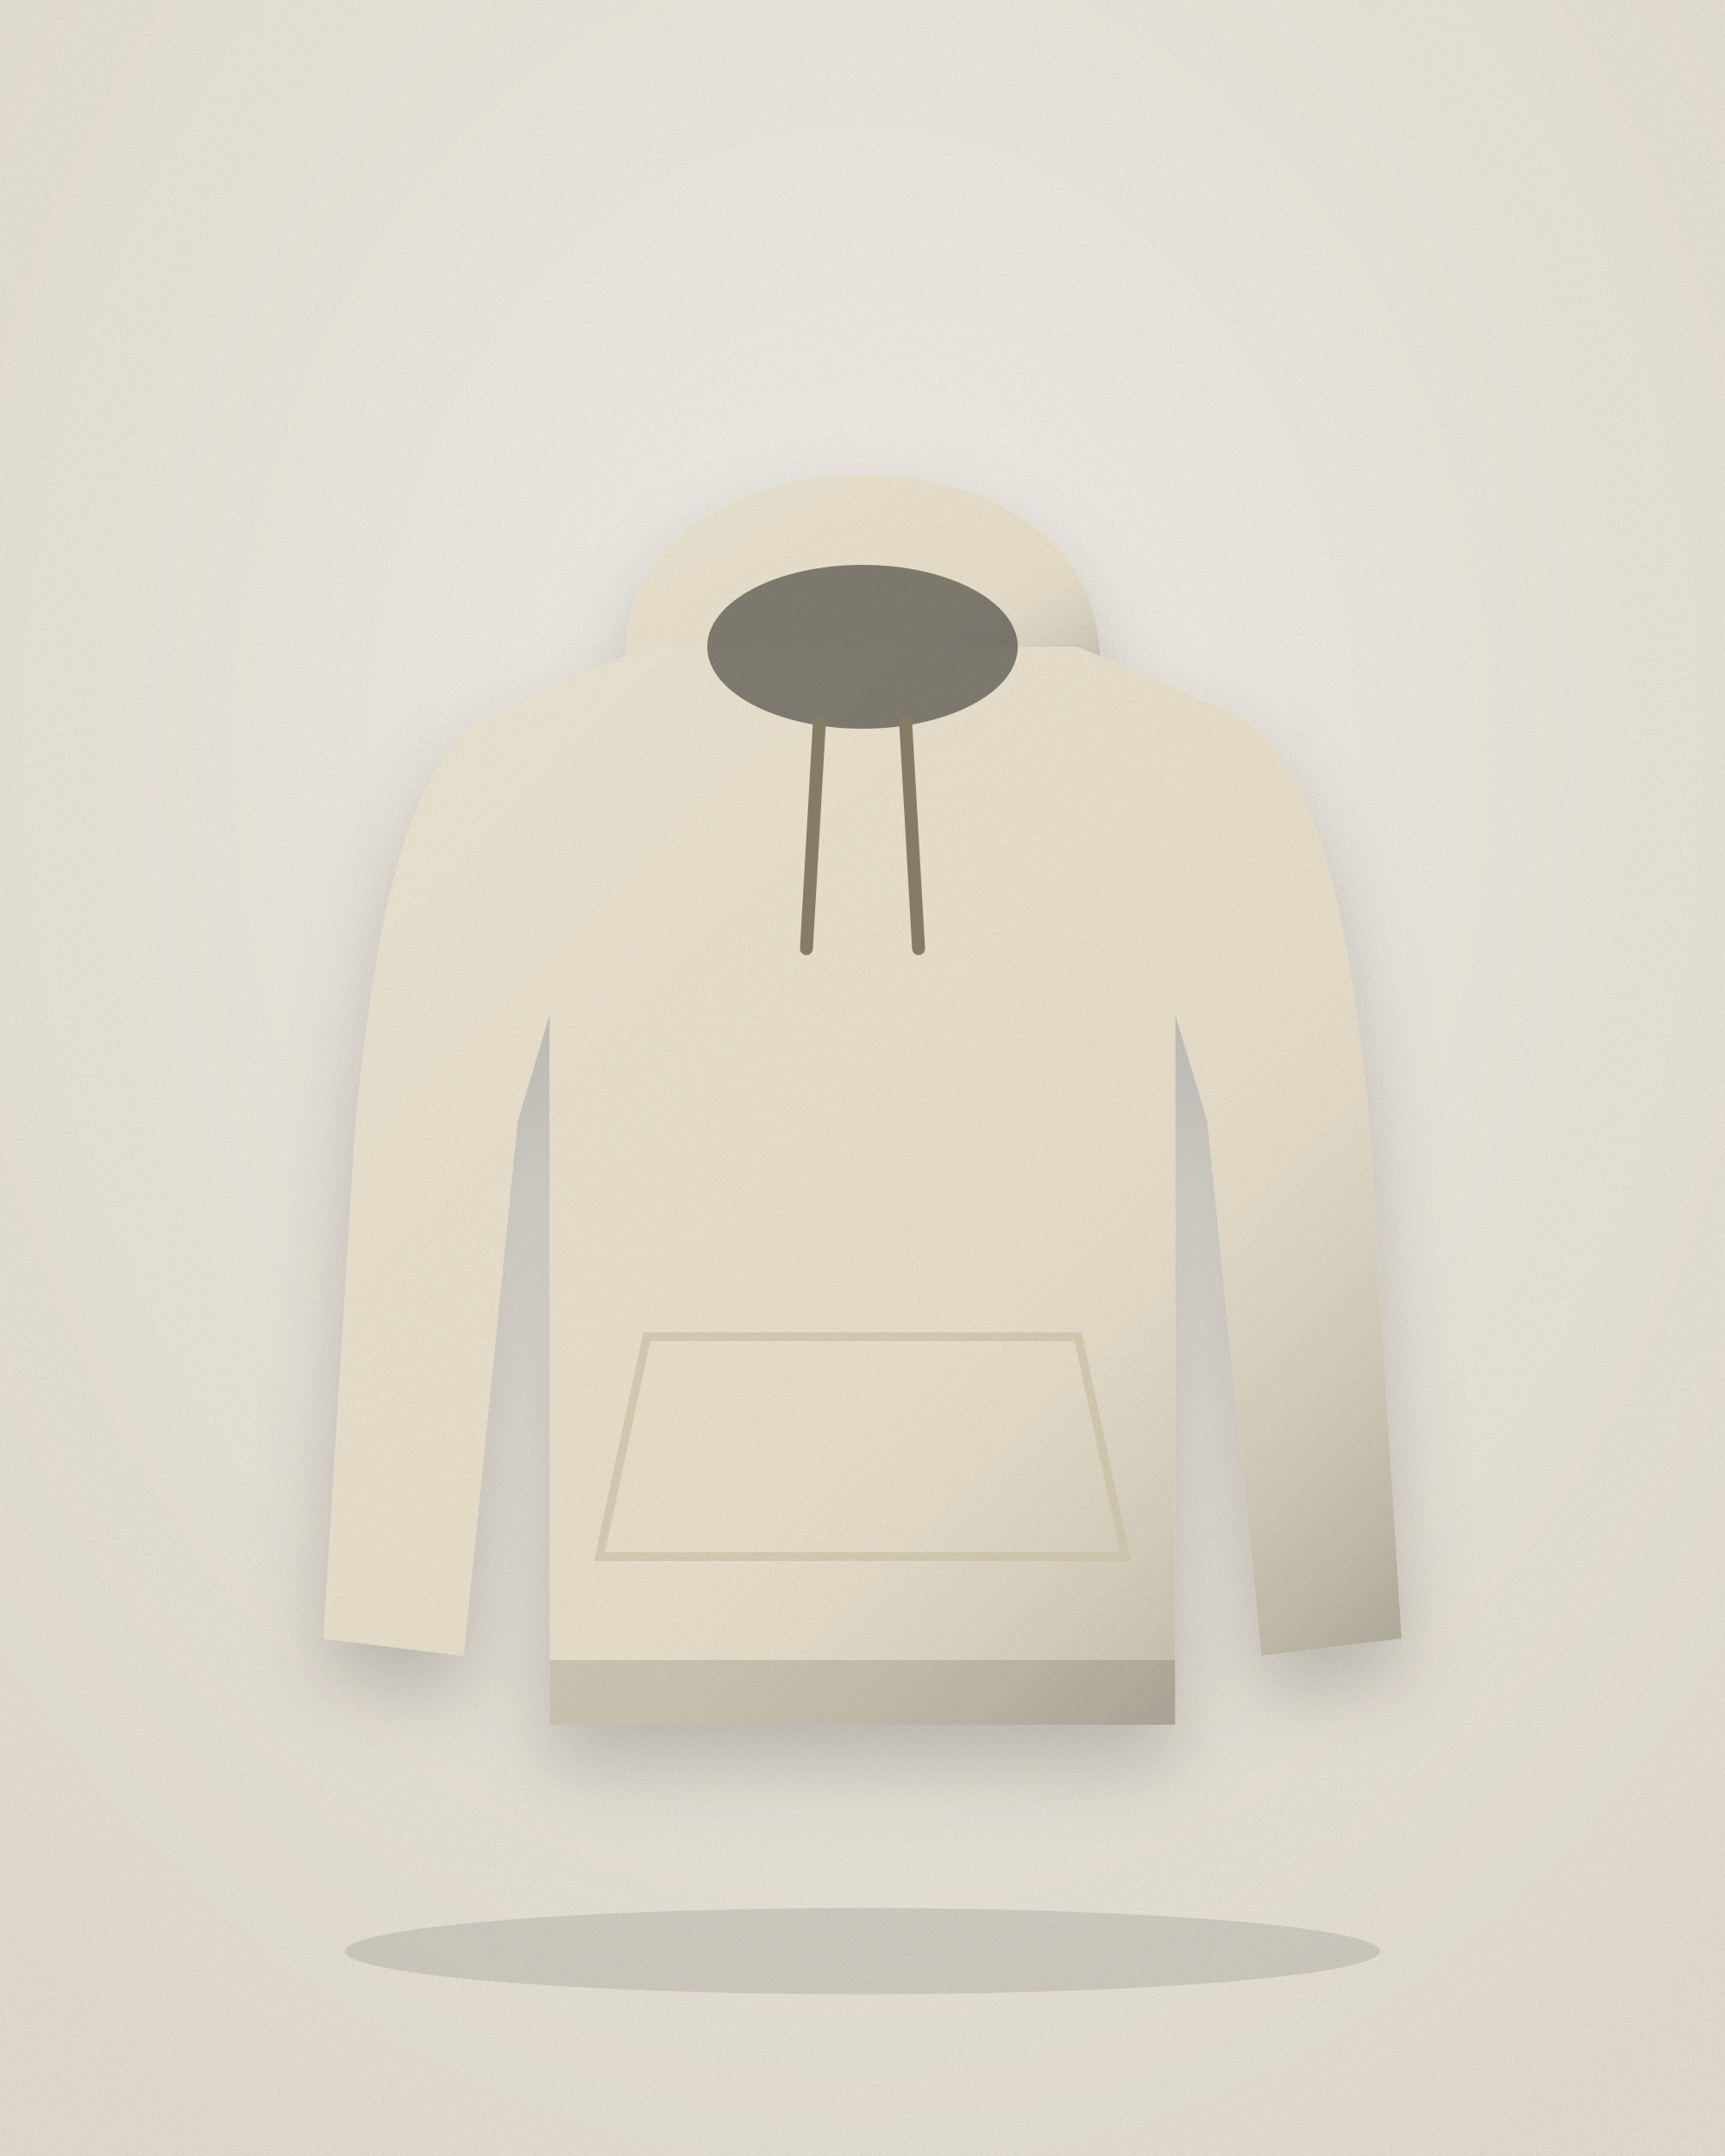
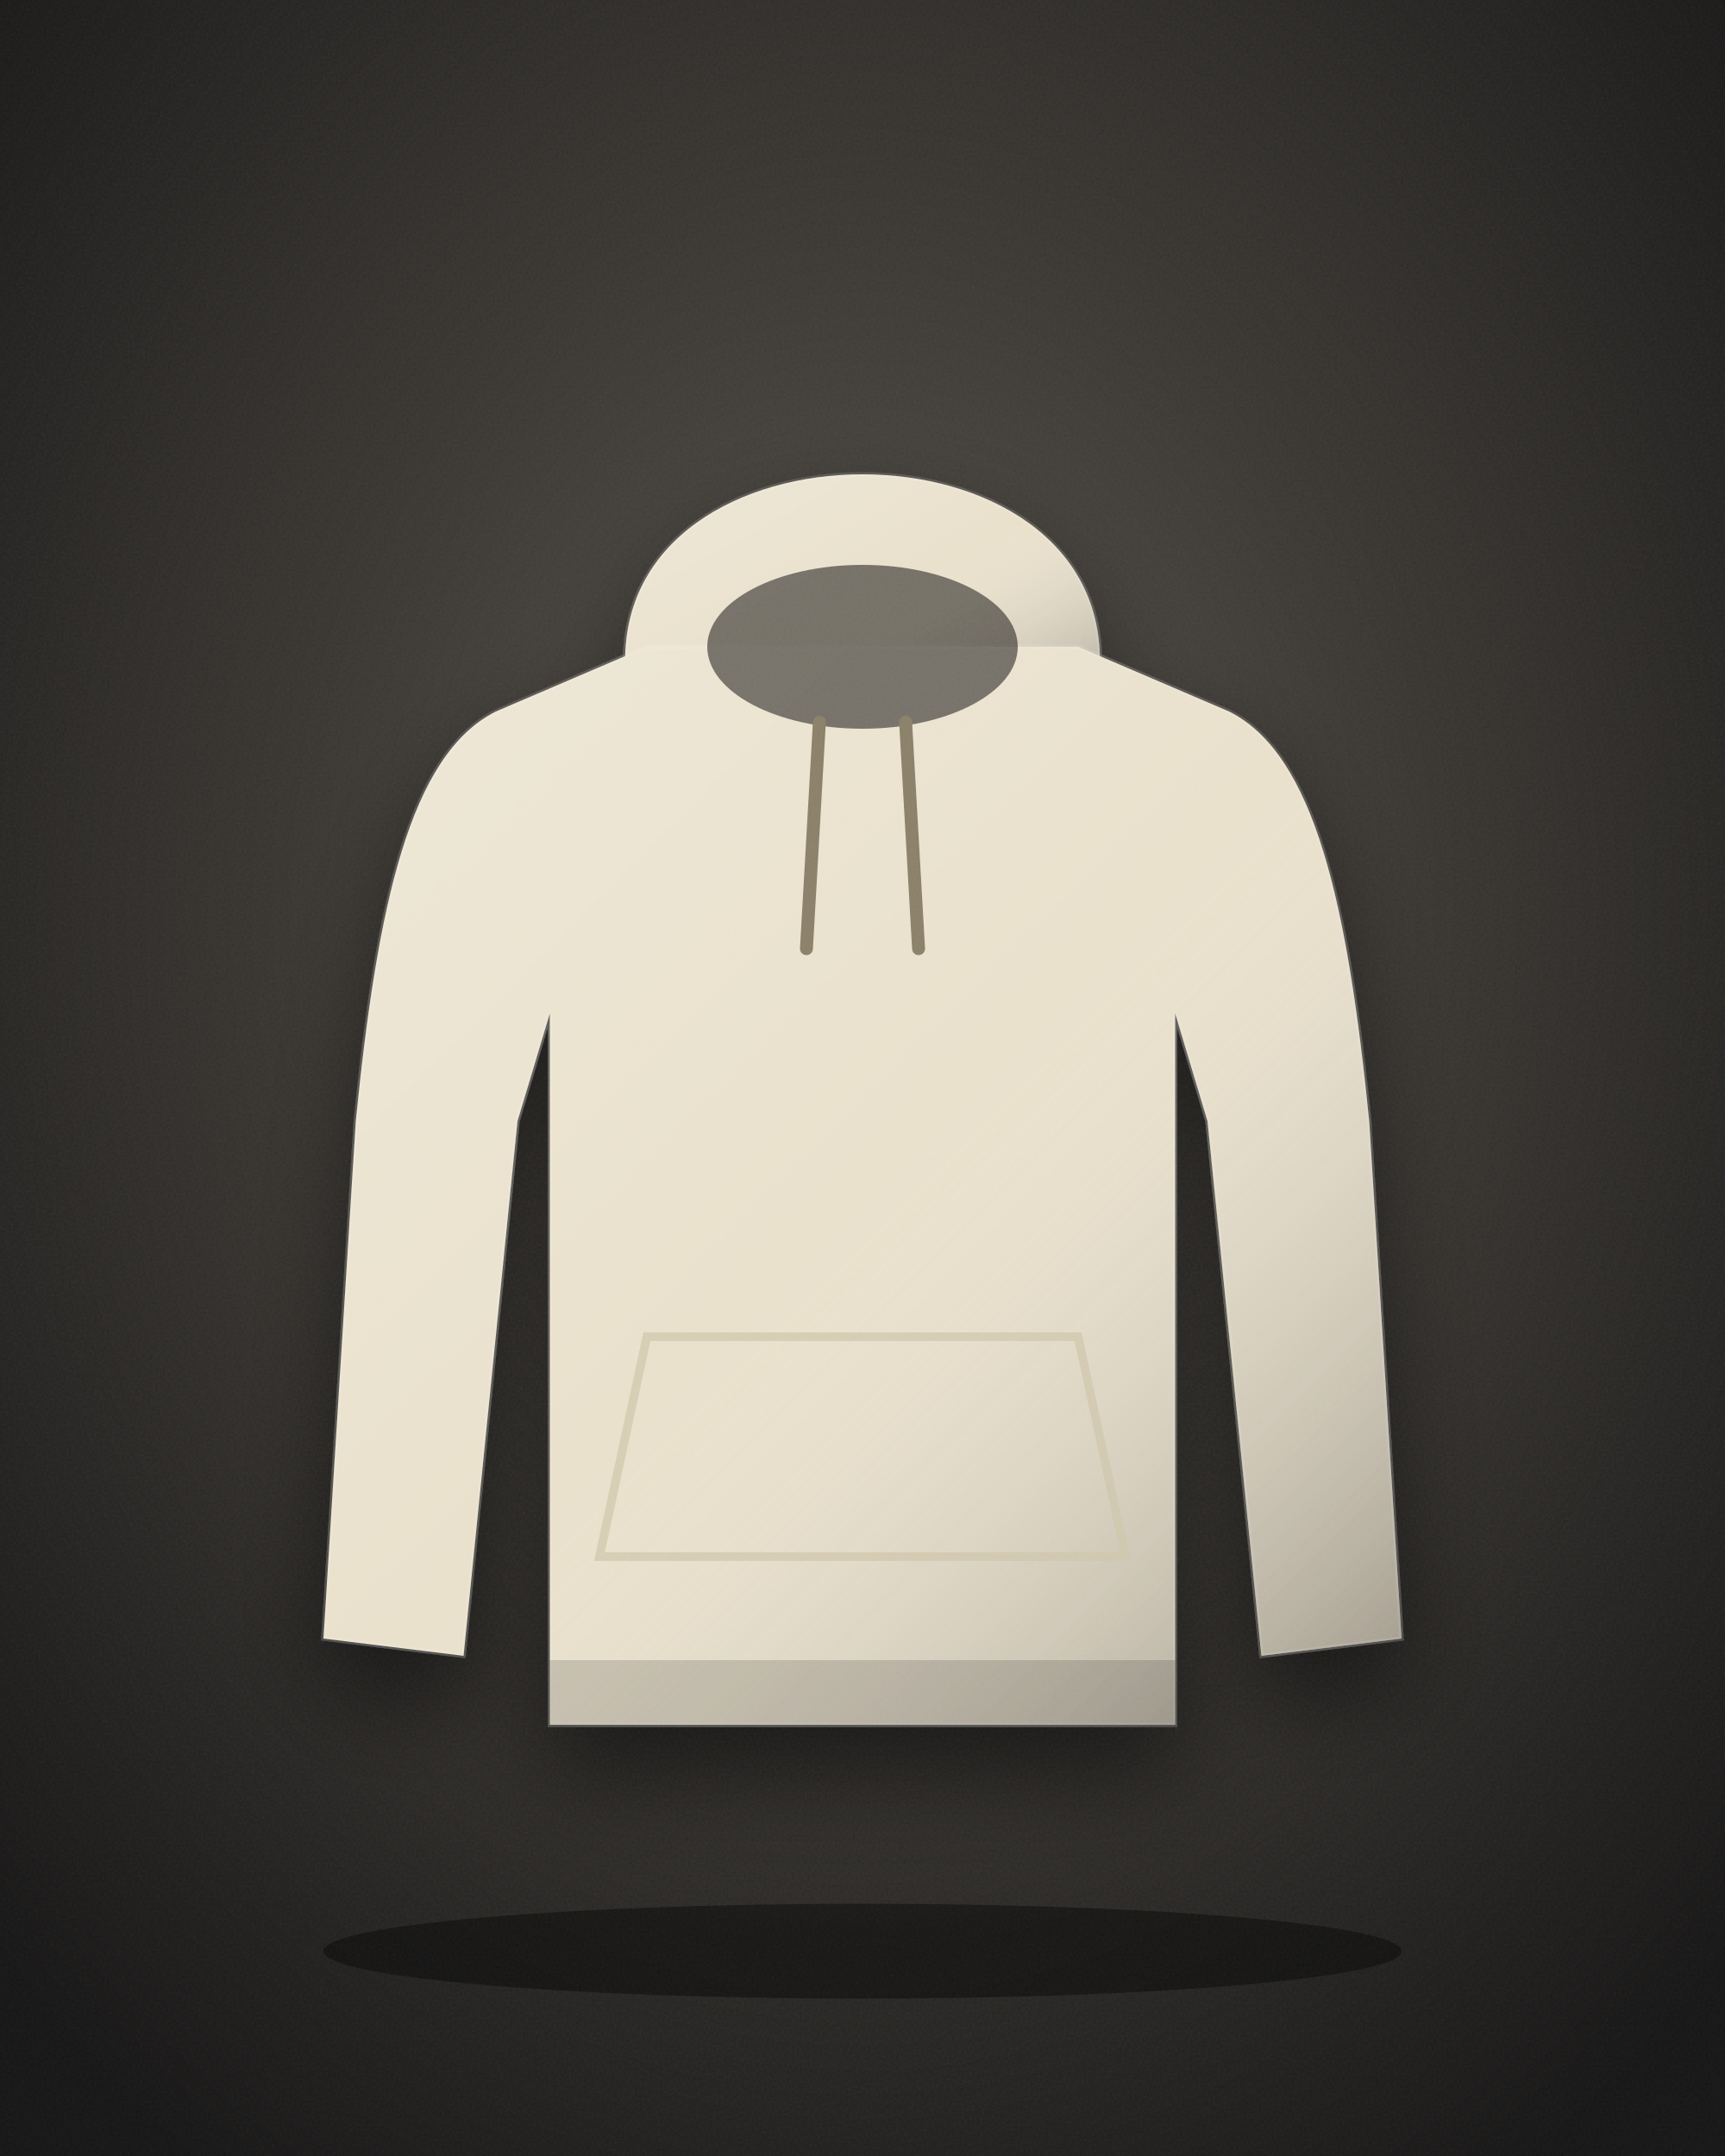
<svg xmlns="http://www.w3.org/2000/svg" viewBox="0 0 800 1000" width="800" height="1000">
  <defs>
-     <radialGradient id="foco" cx="50%" cy="35%" r="75%">
-       <stop offset="0" stop-color="#fff" stop-opacity=".55" />
-       <stop offset="1" stop-color="#fff" stop-opacity="0" />
+     <radialGradient id="foco" cx="50%" cy="42%" r="70%">
+       <stop offset="0" stop-color="#57524a" />
+       <stop offset="1" stop-color="#151414" />
    </radialGradient>
    <linearGradient id="luz" x1="0" y1="0" x2="1" y2="1">
-       <stop offset="0" stop-color="#fff" stop-opacity=".16" />
-       <stop offset=".55" stop-color="#fff" stop-opacity="0" />
-       <stop offset="1" stop-color="#000" stop-opacity=".28" />
+       <stop offset="0" stop-color="#fff" stop-opacity=".22" />
+       <stop offset=".5" stop-color="#fff" stop-opacity="0" />
+       <stop offset="1" stop-color="#000" stop-opacity=".35" />
    </linearGradient>
    <filter id="grano">
-       <feTurbulence type="fractalNoise" baseFrequency=".9" numOctaves="2" stitchTiles="stitch" />
-       <feColorMatrix values="0 0 0 0 0  0 0 0 0 0  0 0 0 0 0  0 0 0 .06 0" />
+       <feTurbulence type="fractalNoise" baseFrequency=".85" numOctaves="2" stitchTiles="stitch" />
+       <feColorMatrix values="0 0 0 0 1  0 0 0 0 1  0 0 0 0 1  0 0 0 .05 0" />
    </filter>
    <filter id="sombra" x="-20%" y="-20%" width="140%" height="140%">
-       <feDropShadow dx="0" dy="18" stdDeviation="18" flood-color="#000" flood-opacity=".18" />
+       <feDropShadow dx="0" dy="22" stdDeviation="22" flood-color="#000" flood-opacity=".55" />
    </filter>
  </defs>
-   <rect width="800" height="1000" fill="#e3ddd0" />
  <rect width="800" height="1000" fill="url(#foco)" />
-   <ellipse cx="400" cy="905" rx="240" ry="20" fill="#000" opacity=".10" />
+   <ellipse cx="400" cy="905" rx="250" ry="22" fill="#000" opacity=".45" />
  <g filter="url(#sombra)">
    <path d="M290 310 C285 190 515 190 510 310 C470 350 330 350 290 310 Z" fill="#e9e0cb" />
    <path d="M290 310 C285 190 515 190 510 310 C470 350 330 350 290 310 Z" fill="url(#luz)" />
+     <path d="M290 310 C285 190 515 190 510 310 C470 350 330 350 290 310 Z" fill="none" stroke="#fff" stroke-opacity=".10" stroke-width="2" />
    <path d="M300 300 L230 330 C190 350 175 420 165 520 L150 760 L215 768 L240 520 L255 470 L255 800 L545 800 L545 470 L560 520 L585 768 L650 760 L635 520 C625 420 610 350 570 330 L500 300 Z" fill="#e9e0cb" />
    <path d="M300 300 L230 330 C190 350 175 420 165 520 L150 760 L215 768 L240 520 L255 470 L255 800 L545 800 L545 470 L560 520 L585 768 L650 760 L635 520 C625 420 610 350 570 330 L500 300 Z" fill="url(#luz)" />
-     <ellipse cx="400" cy="300" rx="72" ry="38" fill="#000" opacity=".45" />
+     <path d="M300 300 L230 330 C190 350 175 420 165 520 L150 760 L215 768 L240 520 L255 470 L255 800 L545 800 L545 470 L560 520 L585 768 L650 760 L635 520 C625 420 610 350 570 330 L500 300 Z" fill="none" stroke="#fff" stroke-opacity=".10" stroke-width="2" />
+     <ellipse cx="400" cy="300" rx="72" ry="38" fill="#000" opacity=".5" />
    <path d="M300 620 L500 620 L522 722 L278 722 Z" fill="none" stroke="#cfc4aa" stroke-width="4" opacity=".7" />
-     <rect x="255" y="770" width="290" height="30" fill="#000" opacity=".12" />
+     <rect x="255" y="770" width="290" height="30" fill="#000" opacity=".15" />
    <path d="M380 335 L374 440 M420 335 L426 440" stroke="#8a7f68" stroke-width="6" stroke-linecap="round" />
  </g>
  <rect width="800" height="1000" filter="url(#grano)" />
</svg>
